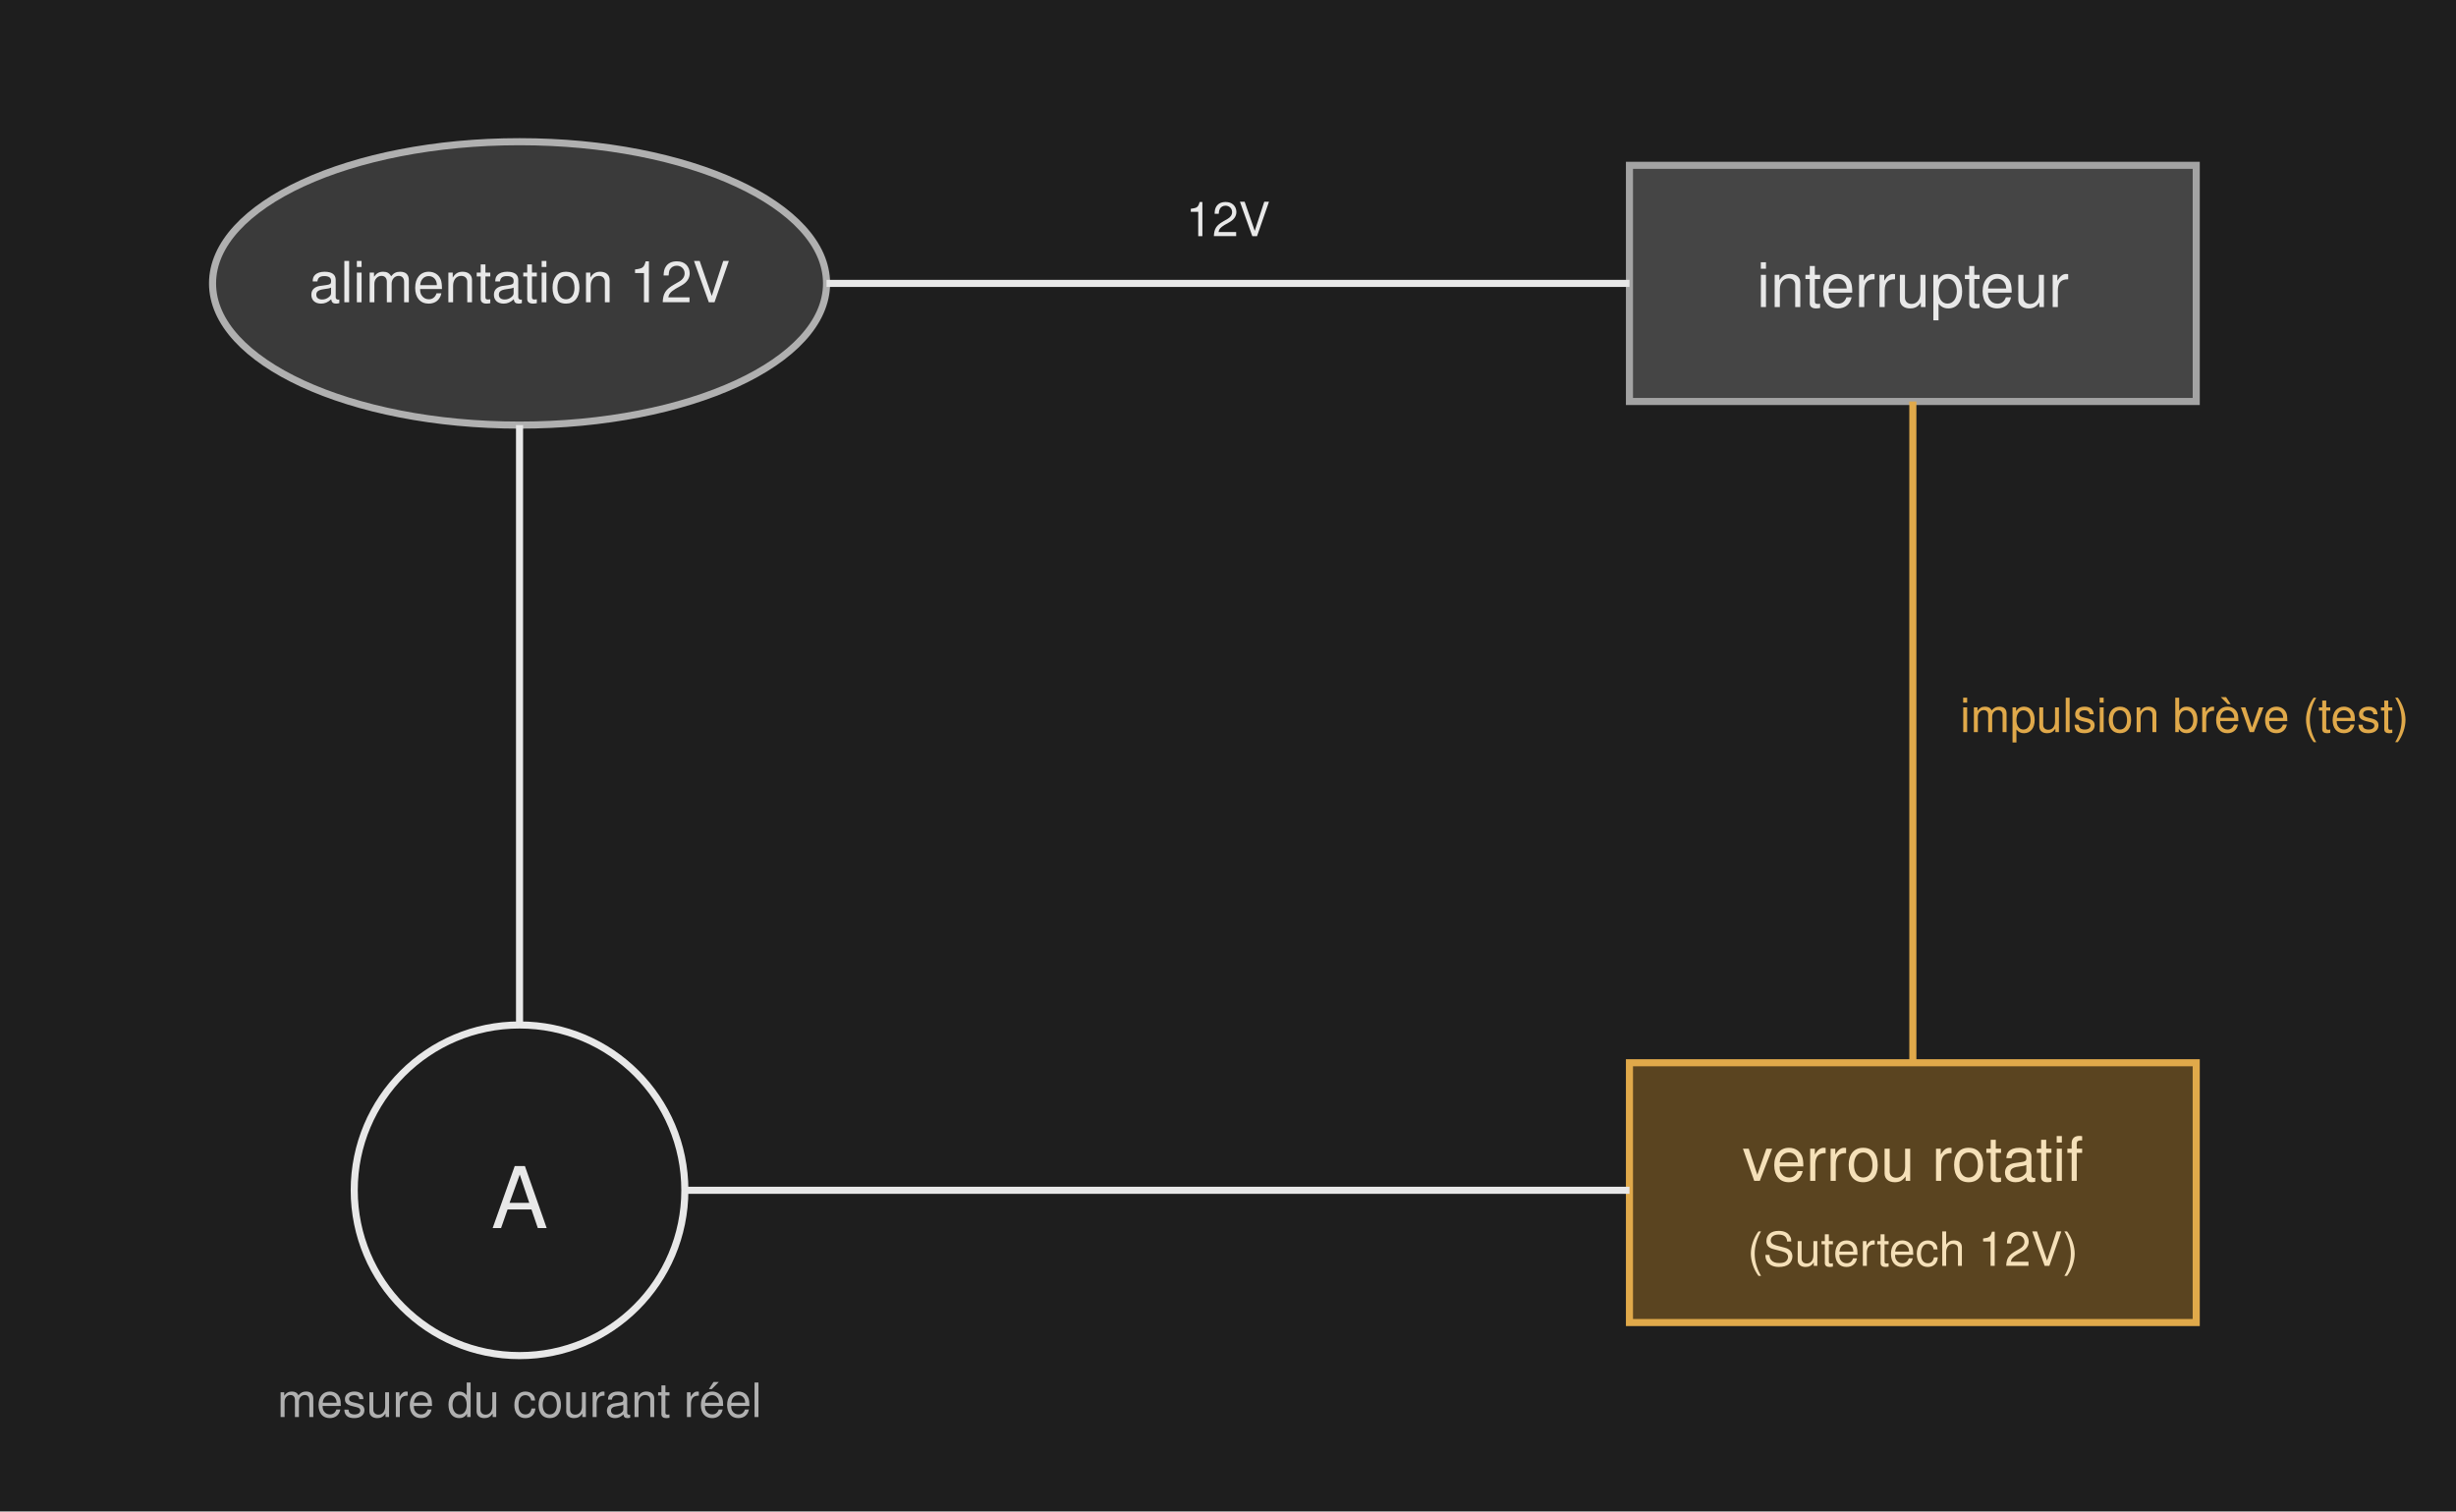
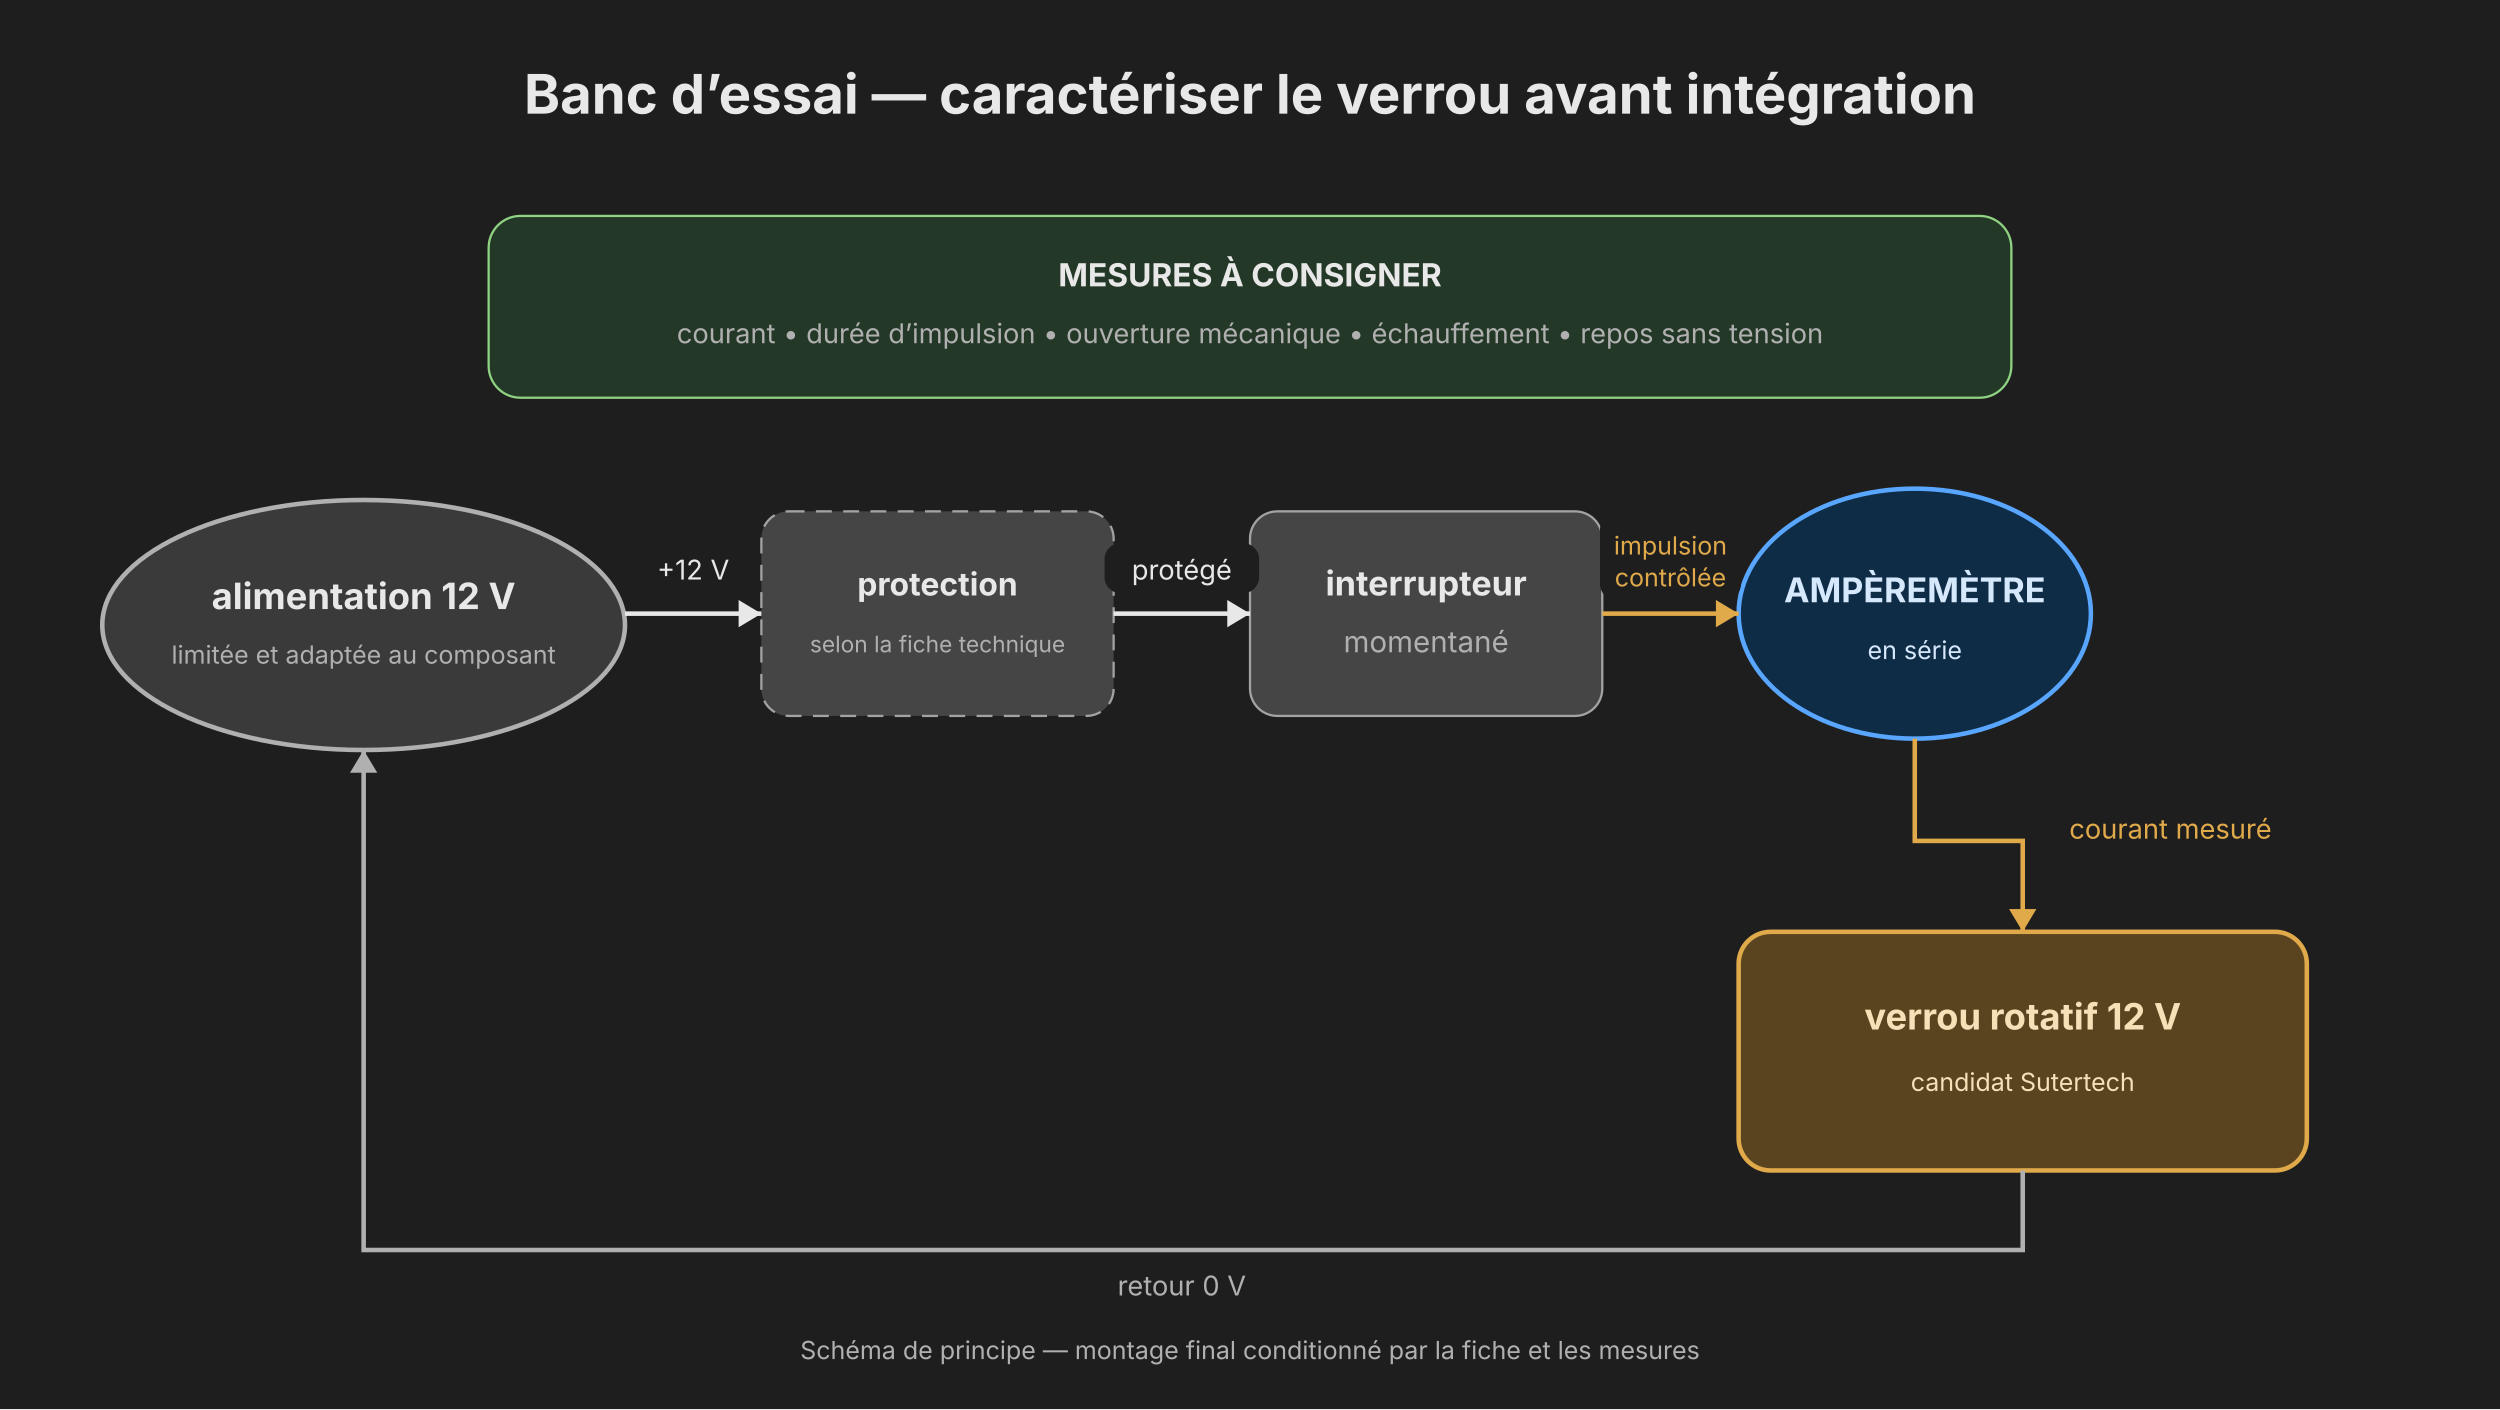
- <svg xmlns="http://www.w3.org/2000/svg" width="520" height="320" viewBox="0 0 520 320" font-family="Helvetica, Arial, sans-serif">
-   <rect width="520" height="320" fill="#1e1e1e" />
-   <ellipse cx="110" cy="60" rx="65" ry="30" fill="#3a3a3a" stroke="#b0b0b0" stroke-width="1.5" />
-   <text x="110" y="64" text-anchor="middle" font-size="12" fill="#e8e8e8">alimentation 12V</text>
-   <rect x="345" y="35" width="120" height="50" fill="#454545" stroke="#a3a3a3" stroke-width="1.5" />
-   <text x="405" y="65" text-anchor="middle" font-size="13" fill="#e8e8e8">interrupteur</text>
-   <rect x="345" y="225" width="120" height="55" fill="#5a4420" stroke="#e0a94a" stroke-width="1.5" />
-   <text x="405" y="250" text-anchor="middle" font-size="13" fill="#f5e0b8">verrou rotatif</text>
-   <text x="405" y="268" text-anchor="middle" font-size="10" fill="#f5e0b8">(Sutertech 12V)</text>
-   <circle cx="110" cy="252" r="35" fill="none" stroke="#e8e8e8" stroke-width="1.5" />
-   <text x="110" y="260" text-anchor="middle" font-size="18" fill="#e8e8e8">A</text>
-   <text x="110" y="300" text-anchor="middle" font-size="10" fill="#b0b0b0">mesure du courant réel</text>
-   <line x1="175" y1="60" x2="345" y2="60" stroke="#e8e8e8" stroke-width="1.5" />
-   <text x="260" y="50" text-anchor="middle" font-size="10" fill="#e8e8e8">12V</text>
-   <line x1="405" y1="85" x2="405" y2="225" stroke="#e0a94a" stroke-width="1.5" />
-   <text x="415" y="155" text-anchor="start" font-size="10" fill="#e0a94a">impulsion brève (test)</text>
-   <line x1="345" y1="252" x2="145" y2="252" stroke="#e8e8e8" stroke-width="1.5" />
-   <line x1="110" y1="217" x2="110" y2="90" stroke="#e8e8e8" stroke-width="1.5" />
+ <svg xmlns="http://www.w3.org/2000/svg" width="1100" height="620" viewBox="0 0 1100 620" font-family="Inter, Helvetica, Arial, sans-serif">
+   <rect width="1100" height="620" fill="#1e1e1e" />
+   <text x="550" y="50" text-anchor="middle" font-size="24" font-weight="700" fill="#e8e8e8">Banc d’essai — caractériser le verrou avant intégration</text>
+   <rect x="215" y="95" width="670" height="80" rx="14" fill="#243828" stroke="#8fd382" />
+   <text x="550" y="126" text-anchor="middle" font-size="14" font-weight="700" fill="#e8e8e8">MESURES À CONSIGNER</text>
+   <text x="550" y="151" text-anchor="middle" font-size="12" fill="#b0b0b0">courant • durée d’impulsion • ouverture mécanique • échauffement • repos sans tension</text>
+   <ellipse cx="160" cy="275" rx="115" ry="55" fill="#3a3a3a" stroke="#b0b0b0" stroke-width="2" />
+   <text x="160" y="268" text-anchor="middle" font-size="16" font-weight="700" fill="#e8e8e8">alimentation 12 V</text>
+   <text x="160" y="292" text-anchor="middle" font-size="11" fill="#b0b0b0">limitée et adaptée au composant</text>
+   <rect x="335" y="225" width="155" height="90" rx="12" fill="#454545" stroke="#a3a3a3" stroke-dasharray="7 5" />
+   <text x="412.5" y="262" text-anchor="middle" font-size="14" font-weight="700" fill="#e8e8e8">protection</text>
+   <text x="412.5" y="287" text-anchor="middle" font-size="10" fill="#b0b0b0">selon la fiche technique</text>
+   <rect x="550" y="225" width="155" height="90" rx="12" fill="#454545" stroke="#a3a3a3" />
+   <text x="627.5" y="262" text-anchor="middle" font-size="15" font-weight="700" fill="#e8e8e8">interrupteur</text>
+   <text x="627.5" y="287" text-anchor="middle" font-size="13" fill="#b0b0b0">momentané</text>
+   <ellipse cx="842.5" cy="270" rx="77.5" ry="55" fill="#0F2C46" stroke="#58A6FF" stroke-width="2" />
+   <text x="842.5" y="265" text-anchor="middle" font-size="15" font-weight="700" fill="#D6E8FB">AMPÈREMÈTRE</text>
+   <text x="842.5" y="290" text-anchor="middle" font-size="11" fill="#D6E8FB">en série</text>
+   <rect x="765" y="410" width="250" height="105" rx="14" fill="#5a4420" stroke="#e0a94a" stroke-width="2" />
+   <text x="890" y="453" text-anchor="middle" font-size="16" font-weight="700" fill="#f5e0b8">verrou rotatif 12 V</text>
+   <text x="890" y="480" text-anchor="middle" font-size="11" fill="#f5e0b8">candidat Sutertech</text>
+   <path d="M275 270 H335" stroke="#e8e8e8" stroke-width="2" />
+   <polygon points="325,264 335,270 325,276" fill="#e8e8e8" />
+   <rect x="280" y="239" width="50" height="22" rx="7" fill="#1e1e1e" />
+   <text x="305" y="255" text-anchor="middle" font-size="12" fill="#e8e8e8">+12 V</text>
+   <path d="M490 270 H550" stroke="#e8e8e8" stroke-width="2" />
+   <polygon points="540,264 550,270 540,276" fill="#e8e8e8" />
+   <rect x="486" y="239" width="68" height="22" rx="7" fill="#1e1e1e" />
+   <text x="520" y="255" text-anchor="middle" font-size="12" fill="#e8e8e8">protégé</text>
+   <path d="M705 270 H765" stroke="#e0a94a" stroke-width="2" />
+   <polygon points="755,264 765,270 755,276" fill="#e0a94a" />
+   <rect x="704" y="226" width="62" height="38" rx="7" fill="#1e1e1e" />
+   <text x="735" y="244" text-anchor="middle" font-size="11" fill="#e0a94a">impulsion</text>
+   <text x="735" y="258" text-anchor="middle" font-size="11" fill="#e0a94a">contrôlée</text>
+   <path d="M842.5 325 V370 H890 V410" stroke="#e0a94a" stroke-width="2" fill="none" />
+   <polygon points="884,400 890,410 896,400" fill="#e0a94a" />
+   <rect x="899" y="353" width="112" height="23" rx="7" fill="#1e1e1e" />
+   <text x="955" y="369" text-anchor="middle" font-size="12" fill="#e0a94a">courant mesuré</text>
+   <path d="M890 515 V550 H160 V330" stroke="#b0b0b0" stroke-width="2" fill="none" />
+   <polygon points="154,340 160,330 166,340" fill="#b0b0b0" />
+   <rect x="478" y="554" width="84" height="22" rx="7" fill="#1e1e1e" />
+   <text x="520" y="570" text-anchor="middle" font-size="12" fill="#b0b0b0">retour 0 V</text>
+   <text x="550" y="598" text-anchor="middle" font-size="11" fill="#b0b0b0">Schéma de principe — montage final conditionné par la fiche et les mesures</text>
</svg>
